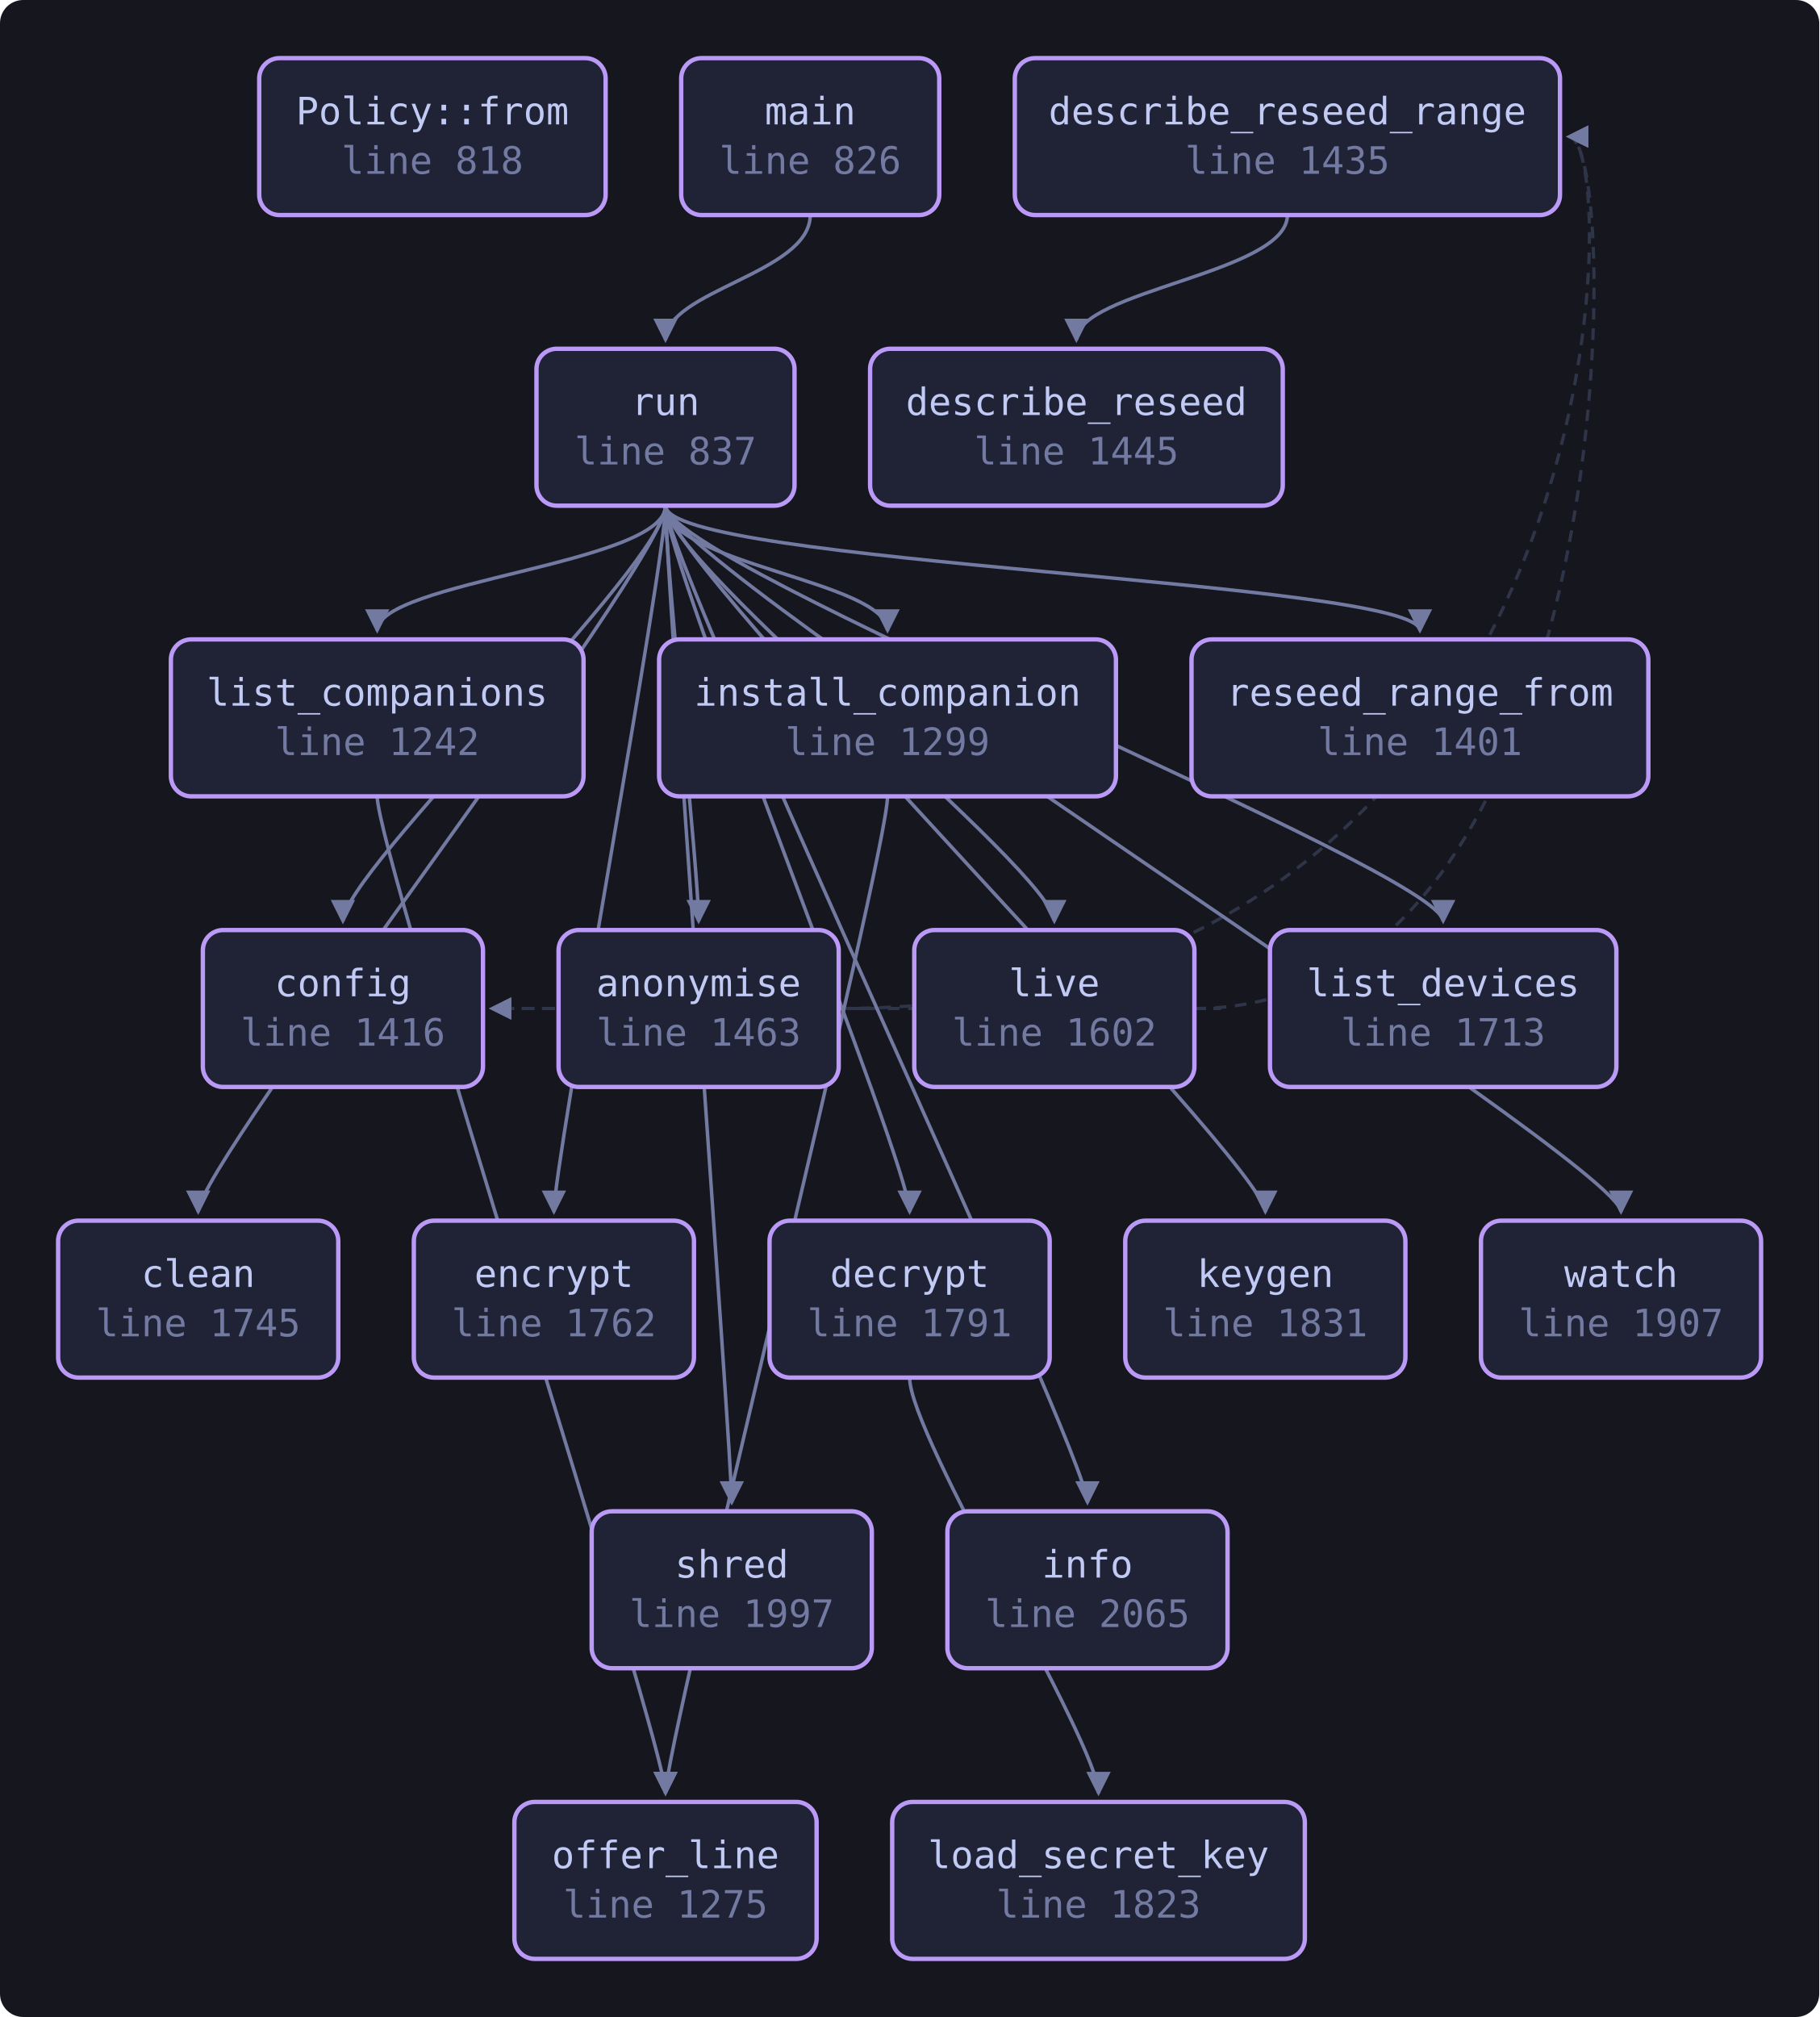
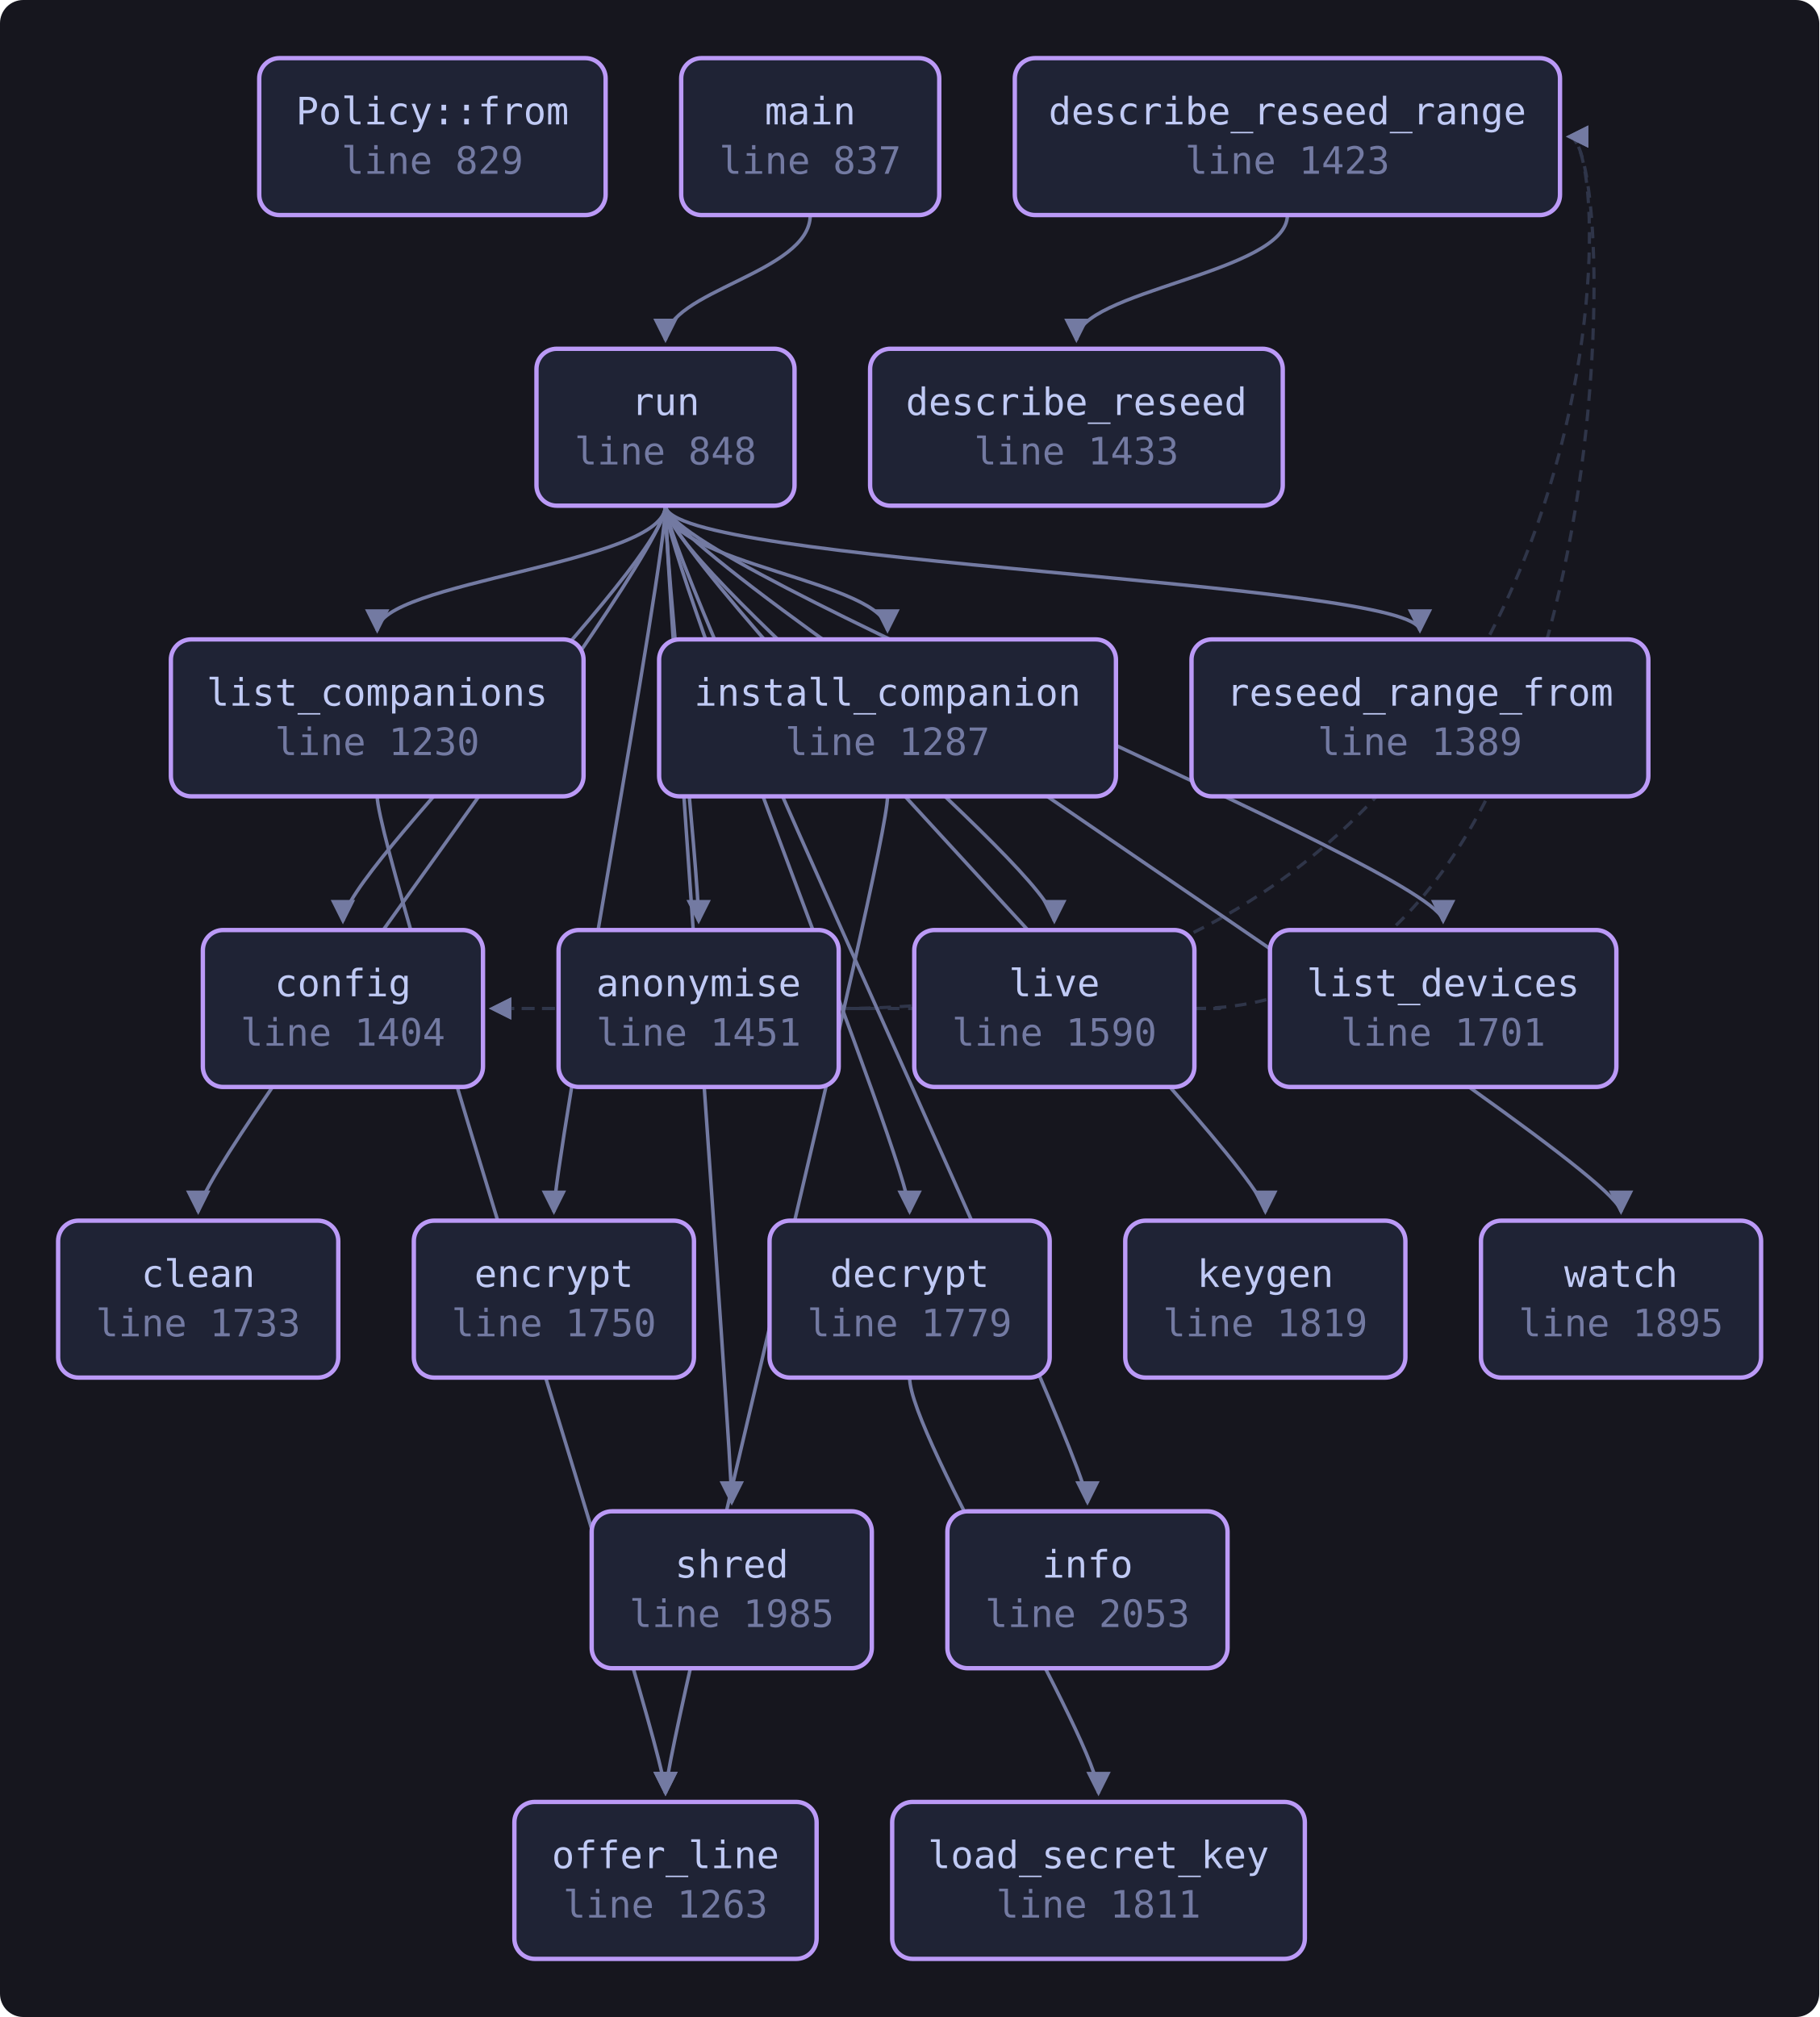
<svg xmlns="http://www.w3.org/2000/svg" viewBox="0 0 626 694" width="626" height="694" style="max-width:100%;height:auto" role="img" aria-label="flowchart">
  <defs>
    <marker id="a" viewBox="0 0 8 8" refX="7" refY="4" markerWidth="7" markerHeight="7" orient="auto-start-reverse">
      <path d="M0 0 L8 4 L0 8 z" fill="var(--muted, #737aa2)" />
    </marker>
  </defs>
  <rect x="0" y="0" width="626" height="694" fill="var(--bg-inset, #16161e)" rx="8" />
  <path d="M288.6 347.0 C 310.6 347.0, 310.6 347.0, 169.2 347.0" fill="none" stroke="var(--border, #2f3549)" stroke-width="1.1" stroke-dasharray="4 3" marker-end="url(#a)" />
  <path d="M288.6 347.0 C 558.8 347.0, 558.8 47.0, 539.8 47.0" fill="none" stroke="var(--border, #2f3549)" stroke-width="1.1" stroke-dasharray="4 3" marker-end="url(#a)" />
  <path d="M313.0 474.0 C 313.0 494.0, 378.0 600.0, 378.0 617.0" fill="none" stroke="var(--muted, #737aa2)" stroke-width="1.2" marker-end="url(#a)" />
  <path d="M443.0 74.0 C 443.0 94.0, 370.4 100.0, 370.4 117.0" fill="none" stroke="var(--muted, #737aa2)" stroke-width="1.2" marker-end="url(#a)" />
  <path d="M305.4 274.0 C 305.4 294.0, 229.0 600.0, 229.0 617.0" fill="none" stroke="var(--muted, #737aa2)" stroke-width="1.2" marker-end="url(#a)" />
  <path d="M129.8 274.0 C 129.8 294.0, 229.0 600.0, 229.0 617.0" fill="none" stroke="var(--muted, #737aa2)" stroke-width="1.2" marker-end="url(#a)" />
  <path d="M411.0 347.0 C 433.0 347.0, 433.0 347.0, 169.2 347.0" fill="none" stroke="var(--border, #2f3549)" stroke-width="1.1" stroke-dasharray="4 3" marker-end="url(#a)" />
  <path d="M411.0 347.0 C 558.8 347.0, 558.8 47.0, 539.8 47.0" fill="none" stroke="var(--border, #2f3549)" stroke-width="1.1" stroke-dasharray="4 3" marker-end="url(#a)" />
  <path d="M278.8 74.0 C 278.8 94.0, 229.0 100.0, 229.0 117.0" fill="none" stroke="var(--muted, #737aa2)" stroke-width="1.2" marker-end="url(#a)" />
  <path d="M229.0 174.0 C 229.0 194.0, 240.4 300.0, 240.4 317.0" fill="none" stroke="var(--muted, #737aa2)" stroke-width="1.2" marker-end="url(#a)" />
  <path d="M229.0 174.0 C 229.0 194.0, 68.2 400.0, 68.2 417.0" fill="none" stroke="var(--muted, #737aa2)" stroke-width="1.2" marker-end="url(#a)" />
  <path d="M229.0 174.0 C 229.0 194.0, 118.0 300.0, 118.0 317.0" fill="none" stroke="var(--muted, #737aa2)" stroke-width="1.2" marker-end="url(#a)" />
  <path d="M229.0 174.0 C 229.0 194.0, 313.0 400.0, 313.0 417.0" fill="none" stroke="var(--muted, #737aa2)" stroke-width="1.2" marker-end="url(#a)" />
  <path d="M229.0 174.0 C 229.0 194.0, 190.6 400.0, 190.6 417.0" fill="none" stroke="var(--muted, #737aa2)" stroke-width="1.2" marker-end="url(#a)" />
  <path d="M229.0 174.0 C 229.0 194.0, 374.2 500.0, 374.2 517.0" fill="none" stroke="var(--muted, #737aa2)" stroke-width="1.2" marker-end="url(#a)" />
  <path d="M229.0 174.0 C 229.0 194.0, 305.4 200.0, 305.4 217.0" fill="none" stroke="var(--muted, #737aa2)" stroke-width="1.2" marker-end="url(#a)" />
  <path d="M229.0 174.0 C 229.0 194.0, 435.4 400.0, 435.4 417.0" fill="none" stroke="var(--muted, #737aa2)" stroke-width="1.2" marker-end="url(#a)" />
  <path d="M229.0 174.0 C 229.0 194.0, 129.8 200.0, 129.8 217.0" fill="none" stroke="var(--muted, #737aa2)" stroke-width="1.2" marker-end="url(#a)" />
  <path d="M229.0 174.0 C 229.0 194.0, 496.6 300.0, 496.6 317.0" fill="none" stroke="var(--muted, #737aa2)" stroke-width="1.2" marker-end="url(#a)" />
  <path d="M229.0 174.0 C 229.0 194.0, 362.8 300.0, 362.8 317.0" fill="none" stroke="var(--muted, #737aa2)" stroke-width="1.2" marker-end="url(#a)" />
  <path d="M229.0 174.0 C 229.0 194.0, 488.6 200.0, 488.6 217.0" fill="none" stroke="var(--muted, #737aa2)" stroke-width="1.2" marker-end="url(#a)" />
  <path d="M229.0 174.0 C 229.0 194.0, 251.8 500.0, 251.8 517.0" fill="none" stroke="var(--muted, #737aa2)" stroke-width="1.2" marker-end="url(#a)" />
  <path d="M229.0 174.0 C 229.0 194.0, 557.8 400.0, 557.8 417.0" fill="none" stroke="var(--muted, #737aa2)" stroke-width="1.2" marker-end="url(#a)" />
-   <a href="https://github.com/tilas01/veilvoice/blob/main/crates/veilvoice-cli/src/main.rs#L818" target="_blank" rel="noopener noreferrer">
+   <a href="https://github.com/tilas01/veilvoice/blob/main/crates/veilvoice-cli/src/main.rs#L829" target="_blank" rel="noopener noreferrer">
    <rect x="89.2" y="20.0" width="119.2" height="54.0" rx="7" fill="var(--bg-soft, #1f2335)" stroke="var(--accent-2, #bb9af7)" stroke-width="1.5" />
    <text x="148.8" y="42.8" font-family="ui-monospace, SFMono-Regular, Menlo, Consolas, monospace" font-size="13" fill="var(--fg, #c0caf5)" text-anchor="middle">Policy::from</text>
-     <text x="148.8" y="59.8" font-family="ui-monospace, SFMono-Regular, Menlo, Consolas, monospace" font-size="13" fill="var(--muted, #737aa2)" text-anchor="middle">line 818</text>
+     <text x="148.8" y="59.8" font-family="ui-monospace, SFMono-Regular, Menlo, Consolas, monospace" font-size="13" fill="var(--muted, #737aa2)" text-anchor="middle">line 829</text>
  </a>
-   <a href="https://github.com/tilas01/veilvoice/blob/main/crates/veilvoice-cli/src/main.rs#L826" target="_blank" rel="noopener noreferrer">
+   <a href="https://github.com/tilas01/veilvoice/blob/main/crates/veilvoice-cli/src/main.rs#L837" target="_blank" rel="noopener noreferrer">
    <rect x="234.4" y="20.0" width="88.8" height="54.0" rx="7" fill="var(--bg-soft, #1f2335)" stroke="var(--accent-2, #bb9af7)" stroke-width="1.5" />
    <text x="278.8" y="42.8" font-family="ui-monospace, SFMono-Regular, Menlo, Consolas, monospace" font-size="13" fill="var(--fg, #c0caf5)" text-anchor="middle">main</text>
-     <text x="278.8" y="59.8" font-family="ui-monospace, SFMono-Regular, Menlo, Consolas, monospace" font-size="13" fill="var(--muted, #737aa2)" text-anchor="middle">line 826</text>
+     <text x="278.8" y="59.8" font-family="ui-monospace, SFMono-Regular, Menlo, Consolas, monospace" font-size="13" fill="var(--muted, #737aa2)" text-anchor="middle">line 837</text>
  </a>
-   <a href="https://github.com/tilas01/veilvoice/blob/main/crates/veilvoice-cli/src/main.rs#L837" target="_blank" rel="noopener noreferrer">
+   <a href="https://github.com/tilas01/veilvoice/blob/main/crates/veilvoice-cli/src/main.rs#L848" target="_blank" rel="noopener noreferrer">
    <rect x="184.6" y="120.0" width="88.8" height="54.0" rx="7" fill="var(--bg-soft, #1f2335)" stroke="var(--accent-2, #bb9af7)" stroke-width="1.5" />
    <text x="229.0" y="142.8" font-family="ui-monospace, SFMono-Regular, Menlo, Consolas, monospace" font-size="13" fill="var(--fg, #c0caf5)" text-anchor="middle">run</text>
-     <text x="229.0" y="159.8" font-family="ui-monospace, SFMono-Regular, Menlo, Consolas, monospace" font-size="13" fill="var(--muted, #737aa2)" text-anchor="middle">line 837</text>
+     <text x="229.0" y="159.8" font-family="ui-monospace, SFMono-Regular, Menlo, Consolas, monospace" font-size="13" fill="var(--muted, #737aa2)" text-anchor="middle">line 848</text>
  </a>
-   <a href="https://github.com/tilas01/veilvoice/blob/main/crates/veilvoice-cli/src/main.rs#L1242" target="_blank" rel="noopener noreferrer">
+   <a href="https://github.com/tilas01/veilvoice/blob/main/crates/veilvoice-cli/src/main.rs#L1230" target="_blank" rel="noopener noreferrer">
    <rect x="58.8" y="220.0" width="142.0" height="54.0" rx="7" fill="var(--bg-soft, #1f2335)" stroke="var(--accent-2, #bb9af7)" stroke-width="1.5" />
    <text x="129.8" y="242.8" font-family="ui-monospace, SFMono-Regular, Menlo, Consolas, monospace" font-size="13" fill="var(--fg, #c0caf5)" text-anchor="middle">list_companions</text>
-     <text x="129.8" y="259.8" font-family="ui-monospace, SFMono-Regular, Menlo, Consolas, monospace" font-size="13" fill="var(--muted, #737aa2)" text-anchor="middle">line 1242</text>
+     <text x="129.8" y="259.8" font-family="ui-monospace, SFMono-Regular, Menlo, Consolas, monospace" font-size="13" fill="var(--muted, #737aa2)" text-anchor="middle">line 1230</text>
  </a>
-   <a href="https://github.com/tilas01/veilvoice/blob/main/crates/veilvoice-cli/src/main.rs#L1275" target="_blank" rel="noopener noreferrer">
+   <a href="https://github.com/tilas01/veilvoice/blob/main/crates/veilvoice-cli/src/main.rs#L1263" target="_blank" rel="noopener noreferrer">
    <rect x="177.0" y="620.0" width="104.0" height="54.0" rx="7" fill="var(--bg-soft, #1f2335)" stroke="var(--accent-2, #bb9af7)" stroke-width="1.5" />
    <text x="229.0" y="642.8" font-family="ui-monospace, SFMono-Regular, Menlo, Consolas, monospace" font-size="13" fill="var(--fg, #c0caf5)" text-anchor="middle">offer_line</text>
-     <text x="229.0" y="659.8" font-family="ui-monospace, SFMono-Regular, Menlo, Consolas, monospace" font-size="13" fill="var(--muted, #737aa2)" text-anchor="middle">line 1275</text>
+     <text x="229.0" y="659.8" font-family="ui-monospace, SFMono-Regular, Menlo, Consolas, monospace" font-size="13" fill="var(--muted, #737aa2)" text-anchor="middle">line 1263</text>
  </a>
-   <a href="https://github.com/tilas01/veilvoice/blob/main/crates/veilvoice-cli/src/main.rs#L1299" target="_blank" rel="noopener noreferrer">
+   <a href="https://github.com/tilas01/veilvoice/blob/main/crates/veilvoice-cli/src/main.rs#L1287" target="_blank" rel="noopener noreferrer">
    <rect x="226.8" y="220.0" width="157.2" height="54.0" rx="7" fill="var(--bg-soft, #1f2335)" stroke="var(--accent-2, #bb9af7)" stroke-width="1.5" />
    <text x="305.4" y="242.8" font-family="ui-monospace, SFMono-Regular, Menlo, Consolas, monospace" font-size="13" fill="var(--fg, #c0caf5)" text-anchor="middle">install_companion</text>
-     <text x="305.4" y="259.8" font-family="ui-monospace, SFMono-Regular, Menlo, Consolas, monospace" font-size="13" fill="var(--muted, #737aa2)" text-anchor="middle">line 1299</text>
+     <text x="305.4" y="259.8" font-family="ui-monospace, SFMono-Regular, Menlo, Consolas, monospace" font-size="13" fill="var(--muted, #737aa2)" text-anchor="middle">line 1287</text>
  </a>
-   <a href="https://github.com/tilas01/veilvoice/blob/main/crates/veilvoice-cli/src/main.rs#L1401" target="_blank" rel="noopener noreferrer">
+   <a href="https://github.com/tilas01/veilvoice/blob/main/crates/veilvoice-cli/src/main.rs#L1389" target="_blank" rel="noopener noreferrer">
    <rect x="410.0" y="220.0" width="157.2" height="54.0" rx="7" fill="var(--bg-soft, #1f2335)" stroke="var(--accent-2, #bb9af7)" stroke-width="1.5" />
    <text x="488.6" y="242.8" font-family="ui-monospace, SFMono-Regular, Menlo, Consolas, monospace" font-size="13" fill="var(--fg, #c0caf5)" text-anchor="middle">reseed_range_from</text>
-     <text x="488.6" y="259.8" font-family="ui-monospace, SFMono-Regular, Menlo, Consolas, monospace" font-size="13" fill="var(--muted, #737aa2)" text-anchor="middle">line 1401</text>
+     <text x="488.6" y="259.8" font-family="ui-monospace, SFMono-Regular, Menlo, Consolas, monospace" font-size="13" fill="var(--muted, #737aa2)" text-anchor="middle">line 1389</text>
  </a>
-   <a href="https://github.com/tilas01/veilvoice/blob/main/crates/veilvoice-cli/src/main.rs#L1416" target="_blank" rel="noopener noreferrer">
+   <a href="https://github.com/tilas01/veilvoice/blob/main/crates/veilvoice-cli/src/main.rs#L1404" target="_blank" rel="noopener noreferrer">
    <rect x="69.8" y="320.0" width="96.4" height="54.0" rx="7" fill="var(--bg-soft, #1f2335)" stroke="var(--accent-2, #bb9af7)" stroke-width="1.5" />
    <text x="118.0" y="342.8" font-family="ui-monospace, SFMono-Regular, Menlo, Consolas, monospace" font-size="13" fill="var(--fg, #c0caf5)" text-anchor="middle">config</text>
-     <text x="118.0" y="359.8" font-family="ui-monospace, SFMono-Regular, Menlo, Consolas, monospace" font-size="13" fill="var(--muted, #737aa2)" text-anchor="middle">line 1416</text>
+     <text x="118.0" y="359.8" font-family="ui-monospace, SFMono-Regular, Menlo, Consolas, monospace" font-size="13" fill="var(--muted, #737aa2)" text-anchor="middle">line 1404</text>
  </a>
-   <a href="https://github.com/tilas01/veilvoice/blob/main/crates/veilvoice-cli/src/main.rs#L1435" target="_blank" rel="noopener noreferrer">
+   <a href="https://github.com/tilas01/veilvoice/blob/main/crates/veilvoice-cli/src/main.rs#L1423" target="_blank" rel="noopener noreferrer">
    <rect x="349.2" y="20.0" width="187.6" height="54.0" rx="7" fill="var(--bg-soft, #1f2335)" stroke="var(--accent-2, #bb9af7)" stroke-width="1.5" />
    <text x="443.0" y="42.8" font-family="ui-monospace, SFMono-Regular, Menlo, Consolas, monospace" font-size="13" fill="var(--fg, #c0caf5)" text-anchor="middle">describe_reseed_range</text>
-     <text x="443.0" y="59.8" font-family="ui-monospace, SFMono-Regular, Menlo, Consolas, monospace" font-size="13" fill="var(--muted, #737aa2)" text-anchor="middle">line 1435</text>
+     <text x="443.0" y="59.8" font-family="ui-monospace, SFMono-Regular, Menlo, Consolas, monospace" font-size="13" fill="var(--muted, #737aa2)" text-anchor="middle">line 1423</text>
  </a>
-   <a href="https://github.com/tilas01/veilvoice/blob/main/crates/veilvoice-cli/src/main.rs#L1445" target="_blank" rel="noopener noreferrer">
+   <a href="https://github.com/tilas01/veilvoice/blob/main/crates/veilvoice-cli/src/main.rs#L1433" target="_blank" rel="noopener noreferrer">
    <rect x="299.4" y="120.0" width="142.0" height="54.0" rx="7" fill="var(--bg-soft, #1f2335)" stroke="var(--accent-2, #bb9af7)" stroke-width="1.5" />
    <text x="370.4" y="142.8" font-family="ui-monospace, SFMono-Regular, Menlo, Consolas, monospace" font-size="13" fill="var(--fg, #c0caf5)" text-anchor="middle">describe_reseed</text>
-     <text x="370.4" y="159.8" font-family="ui-monospace, SFMono-Regular, Menlo, Consolas, monospace" font-size="13" fill="var(--muted, #737aa2)" text-anchor="middle">line 1445</text>
+     <text x="370.4" y="159.8" font-family="ui-monospace, SFMono-Regular, Menlo, Consolas, monospace" font-size="13" fill="var(--muted, #737aa2)" text-anchor="middle">line 1433</text>
  </a>
-   <a href="https://github.com/tilas01/veilvoice/blob/main/crates/veilvoice-cli/src/main.rs#L1463" target="_blank" rel="noopener noreferrer">
+   <a href="https://github.com/tilas01/veilvoice/blob/main/crates/veilvoice-cli/src/main.rs#L1451" target="_blank" rel="noopener noreferrer">
    <rect x="192.2" y="320.0" width="96.4" height="54.0" rx="7" fill="var(--bg-soft, #1f2335)" stroke="var(--accent-2, #bb9af7)" stroke-width="1.5" />
    <text x="240.4" y="342.8" font-family="ui-monospace, SFMono-Regular, Menlo, Consolas, monospace" font-size="13" fill="var(--fg, #c0caf5)" text-anchor="middle">anonymise</text>
-     <text x="240.4" y="359.8" font-family="ui-monospace, SFMono-Regular, Menlo, Consolas, monospace" font-size="13" fill="var(--muted, #737aa2)" text-anchor="middle">line 1463</text>
+     <text x="240.4" y="359.8" font-family="ui-monospace, SFMono-Regular, Menlo, Consolas, monospace" font-size="13" fill="var(--muted, #737aa2)" text-anchor="middle">line 1451</text>
  </a>
-   <a href="https://github.com/tilas01/veilvoice/blob/main/crates/veilvoice-cli/src/main.rs#L1602" target="_blank" rel="noopener noreferrer">
+   <a href="https://github.com/tilas01/veilvoice/blob/main/crates/veilvoice-cli/src/main.rs#L1590" target="_blank" rel="noopener noreferrer">
    <rect x="314.6" y="320.0" width="96.4" height="54.0" rx="7" fill="var(--bg-soft, #1f2335)" stroke="var(--accent-2, #bb9af7)" stroke-width="1.5" />
    <text x="362.8" y="342.8" font-family="ui-monospace, SFMono-Regular, Menlo, Consolas, monospace" font-size="13" fill="var(--fg, #c0caf5)" text-anchor="middle">live</text>
-     <text x="362.8" y="359.8" font-family="ui-monospace, SFMono-Regular, Menlo, Consolas, monospace" font-size="13" fill="var(--muted, #737aa2)" text-anchor="middle">line 1602</text>
+     <text x="362.8" y="359.8" font-family="ui-monospace, SFMono-Regular, Menlo, Consolas, monospace" font-size="13" fill="var(--muted, #737aa2)" text-anchor="middle">line 1590</text>
  </a>
-   <a href="https://github.com/tilas01/veilvoice/blob/main/crates/veilvoice-cli/src/main.rs#L1713" target="_blank" rel="noopener noreferrer">
+   <a href="https://github.com/tilas01/veilvoice/blob/main/crates/veilvoice-cli/src/main.rs#L1701" target="_blank" rel="noopener noreferrer">
    <rect x="437.0" y="320.0" width="119.2" height="54.0" rx="7" fill="var(--bg-soft, #1f2335)" stroke="var(--accent-2, #bb9af7)" stroke-width="1.5" />
    <text x="496.6" y="342.8" font-family="ui-monospace, SFMono-Regular, Menlo, Consolas, monospace" font-size="13" fill="var(--fg, #c0caf5)" text-anchor="middle">list_devices</text>
-     <text x="496.6" y="359.8" font-family="ui-monospace, SFMono-Regular, Menlo, Consolas, monospace" font-size="13" fill="var(--muted, #737aa2)" text-anchor="middle">line 1713</text>
+     <text x="496.6" y="359.8" font-family="ui-monospace, SFMono-Regular, Menlo, Consolas, monospace" font-size="13" fill="var(--muted, #737aa2)" text-anchor="middle">line 1701</text>
  </a>
-   <a href="https://github.com/tilas01/veilvoice/blob/main/crates/veilvoice-cli/src/main.rs#L1745" target="_blank" rel="noopener noreferrer">
+   <a href="https://github.com/tilas01/veilvoice/blob/main/crates/veilvoice-cli/src/main.rs#L1733" target="_blank" rel="noopener noreferrer">
    <rect x="20.0" y="420.0" width="96.4" height="54.0" rx="7" fill="var(--bg-soft, #1f2335)" stroke="var(--accent-2, #bb9af7)" stroke-width="1.5" />
    <text x="68.2" y="442.8" font-family="ui-monospace, SFMono-Regular, Menlo, Consolas, monospace" font-size="13" fill="var(--fg, #c0caf5)" text-anchor="middle">clean</text>
-     <text x="68.2" y="459.8" font-family="ui-monospace, SFMono-Regular, Menlo, Consolas, monospace" font-size="13" fill="var(--muted, #737aa2)" text-anchor="middle">line 1745</text>
+     <text x="68.2" y="459.8" font-family="ui-monospace, SFMono-Regular, Menlo, Consolas, monospace" font-size="13" fill="var(--muted, #737aa2)" text-anchor="middle">line 1733</text>
  </a>
-   <a href="https://github.com/tilas01/veilvoice/blob/main/crates/veilvoice-cli/src/main.rs#L1762" target="_blank" rel="noopener noreferrer">
+   <a href="https://github.com/tilas01/veilvoice/blob/main/crates/veilvoice-cli/src/main.rs#L1750" target="_blank" rel="noopener noreferrer">
    <rect x="142.4" y="420.0" width="96.4" height="54.0" rx="7" fill="var(--bg-soft, #1f2335)" stroke="var(--accent-2, #bb9af7)" stroke-width="1.5" />
    <text x="190.6" y="442.8" font-family="ui-monospace, SFMono-Regular, Menlo, Consolas, monospace" font-size="13" fill="var(--fg, #c0caf5)" text-anchor="middle">encrypt</text>
-     <text x="190.6" y="459.8" font-family="ui-monospace, SFMono-Regular, Menlo, Consolas, monospace" font-size="13" fill="var(--muted, #737aa2)" text-anchor="middle">line 1762</text>
+     <text x="190.6" y="459.8" font-family="ui-monospace, SFMono-Regular, Menlo, Consolas, monospace" font-size="13" fill="var(--muted, #737aa2)" text-anchor="middle">line 1750</text>
  </a>
-   <a href="https://github.com/tilas01/veilvoice/blob/main/crates/veilvoice-cli/src/main.rs#L1791" target="_blank" rel="noopener noreferrer">
+   <a href="https://github.com/tilas01/veilvoice/blob/main/crates/veilvoice-cli/src/main.rs#L1779" target="_blank" rel="noopener noreferrer">
    <rect x="264.8" y="420.0" width="96.4" height="54.0" rx="7" fill="var(--bg-soft, #1f2335)" stroke="var(--accent-2, #bb9af7)" stroke-width="1.5" />
    <text x="313.0" y="442.8" font-family="ui-monospace, SFMono-Regular, Menlo, Consolas, monospace" font-size="13" fill="var(--fg, #c0caf5)" text-anchor="middle">decrypt</text>
-     <text x="313.0" y="459.8" font-family="ui-monospace, SFMono-Regular, Menlo, Consolas, monospace" font-size="13" fill="var(--muted, #737aa2)" text-anchor="middle">line 1791</text>
+     <text x="313.0" y="459.8" font-family="ui-monospace, SFMono-Regular, Menlo, Consolas, monospace" font-size="13" fill="var(--muted, #737aa2)" text-anchor="middle">line 1779</text>
  </a>
-   <a href="https://github.com/tilas01/veilvoice/blob/main/crates/veilvoice-cli/src/main.rs#L1823" target="_blank" rel="noopener noreferrer">
+   <a href="https://github.com/tilas01/veilvoice/blob/main/crates/veilvoice-cli/src/main.rs#L1811" target="_blank" rel="noopener noreferrer">
    <rect x="307.0" y="620.0" width="142.0" height="54.0" rx="7" fill="var(--bg-soft, #1f2335)" stroke="var(--accent-2, #bb9af7)" stroke-width="1.5" />
    <text x="378.0" y="642.8" font-family="ui-monospace, SFMono-Regular, Menlo, Consolas, monospace" font-size="13" fill="var(--fg, #c0caf5)" text-anchor="middle">load_secret_key</text>
-     <text x="378.0" y="659.8" font-family="ui-monospace, SFMono-Regular, Menlo, Consolas, monospace" font-size="13" fill="var(--muted, #737aa2)" text-anchor="middle">line 1823</text>
+     <text x="378.0" y="659.8" font-family="ui-monospace, SFMono-Regular, Menlo, Consolas, monospace" font-size="13" fill="var(--muted, #737aa2)" text-anchor="middle">line 1811</text>
  </a>
-   <a href="https://github.com/tilas01/veilvoice/blob/main/crates/veilvoice-cli/src/main.rs#L1831" target="_blank" rel="noopener noreferrer">
+   <a href="https://github.com/tilas01/veilvoice/blob/main/crates/veilvoice-cli/src/main.rs#L1819" target="_blank" rel="noopener noreferrer">
    <rect x="387.2" y="420.0" width="96.4" height="54.0" rx="7" fill="var(--bg-soft, #1f2335)" stroke="var(--accent-2, #bb9af7)" stroke-width="1.5" />
    <text x="435.4" y="442.8" font-family="ui-monospace, SFMono-Regular, Menlo, Consolas, monospace" font-size="13" fill="var(--fg, #c0caf5)" text-anchor="middle">keygen</text>
-     <text x="435.4" y="459.8" font-family="ui-monospace, SFMono-Regular, Menlo, Consolas, monospace" font-size="13" fill="var(--muted, #737aa2)" text-anchor="middle">line 1831</text>
+     <text x="435.4" y="459.8" font-family="ui-monospace, SFMono-Regular, Menlo, Consolas, monospace" font-size="13" fill="var(--muted, #737aa2)" text-anchor="middle">line 1819</text>
  </a>
-   <a href="https://github.com/tilas01/veilvoice/blob/main/crates/veilvoice-cli/src/main.rs#L1907" target="_blank" rel="noopener noreferrer">
+   <a href="https://github.com/tilas01/veilvoice/blob/main/crates/veilvoice-cli/src/main.rs#L1895" target="_blank" rel="noopener noreferrer">
    <rect x="509.6" y="420.0" width="96.4" height="54.0" rx="7" fill="var(--bg-soft, #1f2335)" stroke="var(--accent-2, #bb9af7)" stroke-width="1.5" />
    <text x="557.8" y="442.8" font-family="ui-monospace, SFMono-Regular, Menlo, Consolas, monospace" font-size="13" fill="var(--fg, #c0caf5)" text-anchor="middle">watch</text>
-     <text x="557.8" y="459.8" font-family="ui-monospace, SFMono-Regular, Menlo, Consolas, monospace" font-size="13" fill="var(--muted, #737aa2)" text-anchor="middle">line 1907</text>
+     <text x="557.8" y="459.8" font-family="ui-monospace, SFMono-Regular, Menlo, Consolas, monospace" font-size="13" fill="var(--muted, #737aa2)" text-anchor="middle">line 1895</text>
  </a>
-   <a href="https://github.com/tilas01/veilvoice/blob/main/crates/veilvoice-cli/src/main.rs#L1997" target="_blank" rel="noopener noreferrer">
+   <a href="https://github.com/tilas01/veilvoice/blob/main/crates/veilvoice-cli/src/main.rs#L1985" target="_blank" rel="noopener noreferrer">
    <rect x="203.6" y="520.0" width="96.4" height="54.0" rx="7" fill="var(--bg-soft, #1f2335)" stroke="var(--accent-2, #bb9af7)" stroke-width="1.5" />
    <text x="251.8" y="542.8" font-family="ui-monospace, SFMono-Regular, Menlo, Consolas, monospace" font-size="13" fill="var(--fg, #c0caf5)" text-anchor="middle">shred</text>
-     <text x="251.8" y="559.8" font-family="ui-monospace, SFMono-Regular, Menlo, Consolas, monospace" font-size="13" fill="var(--muted, #737aa2)" text-anchor="middle">line 1997</text>
+     <text x="251.8" y="559.8" font-family="ui-monospace, SFMono-Regular, Menlo, Consolas, monospace" font-size="13" fill="var(--muted, #737aa2)" text-anchor="middle">line 1985</text>
  </a>
-   <a href="https://github.com/tilas01/veilvoice/blob/main/crates/veilvoice-cli/src/main.rs#L2065" target="_blank" rel="noopener noreferrer">
+   <a href="https://github.com/tilas01/veilvoice/blob/main/crates/veilvoice-cli/src/main.rs#L2053" target="_blank" rel="noopener noreferrer">
    <rect x="326.0" y="520.0" width="96.4" height="54.0" rx="7" fill="var(--bg-soft, #1f2335)" stroke="var(--accent-2, #bb9af7)" stroke-width="1.5" />
    <text x="374.2" y="542.8" font-family="ui-monospace, SFMono-Regular, Menlo, Consolas, monospace" font-size="13" fill="var(--fg, #c0caf5)" text-anchor="middle">info</text>
-     <text x="374.2" y="559.8" font-family="ui-monospace, SFMono-Regular, Menlo, Consolas, monospace" font-size="13" fill="var(--muted, #737aa2)" text-anchor="middle">line 2065</text>
+     <text x="374.2" y="559.8" font-family="ui-monospace, SFMono-Regular, Menlo, Consolas, monospace" font-size="13" fill="var(--muted, #737aa2)" text-anchor="middle">line 2053</text>
  </a>
</svg>
